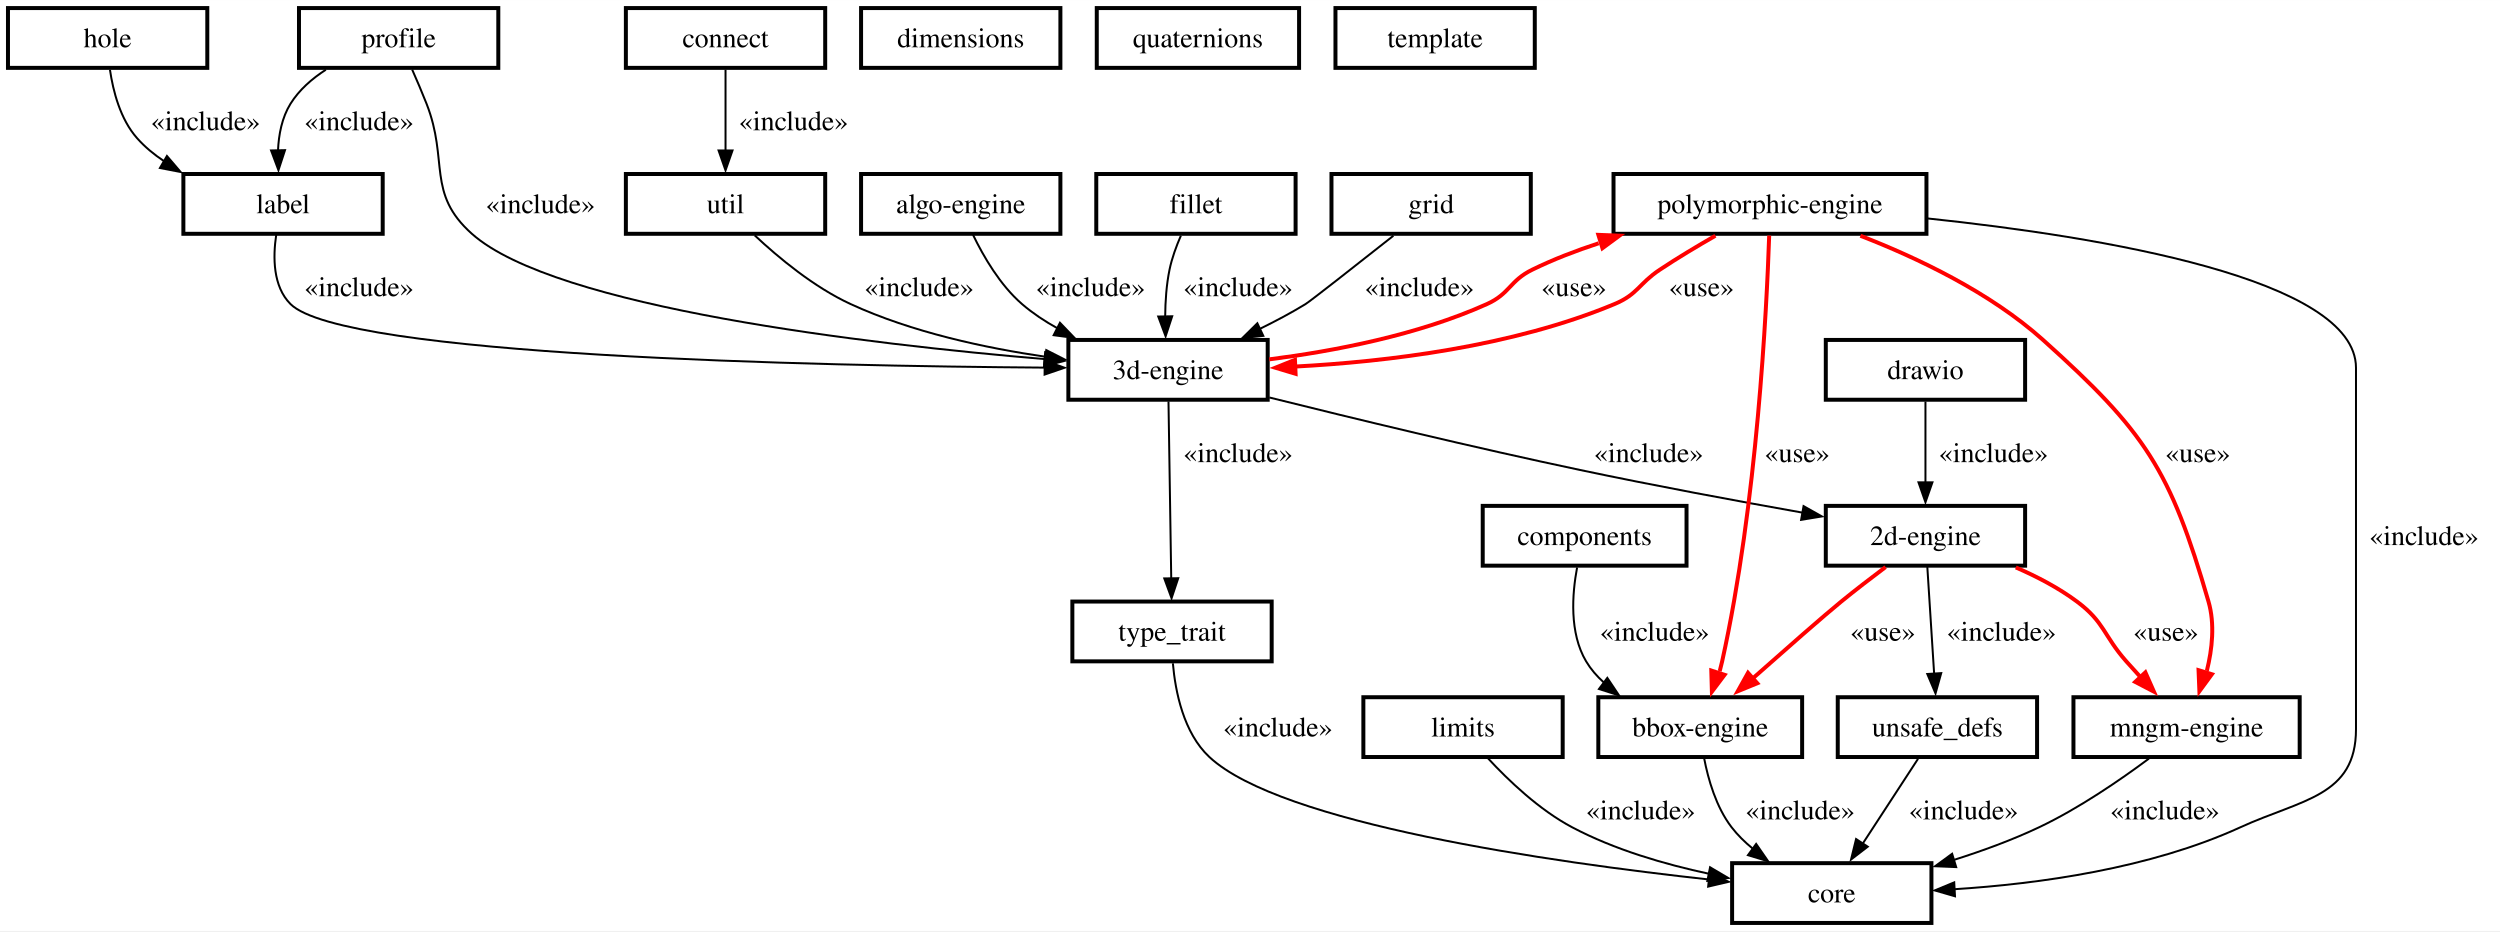
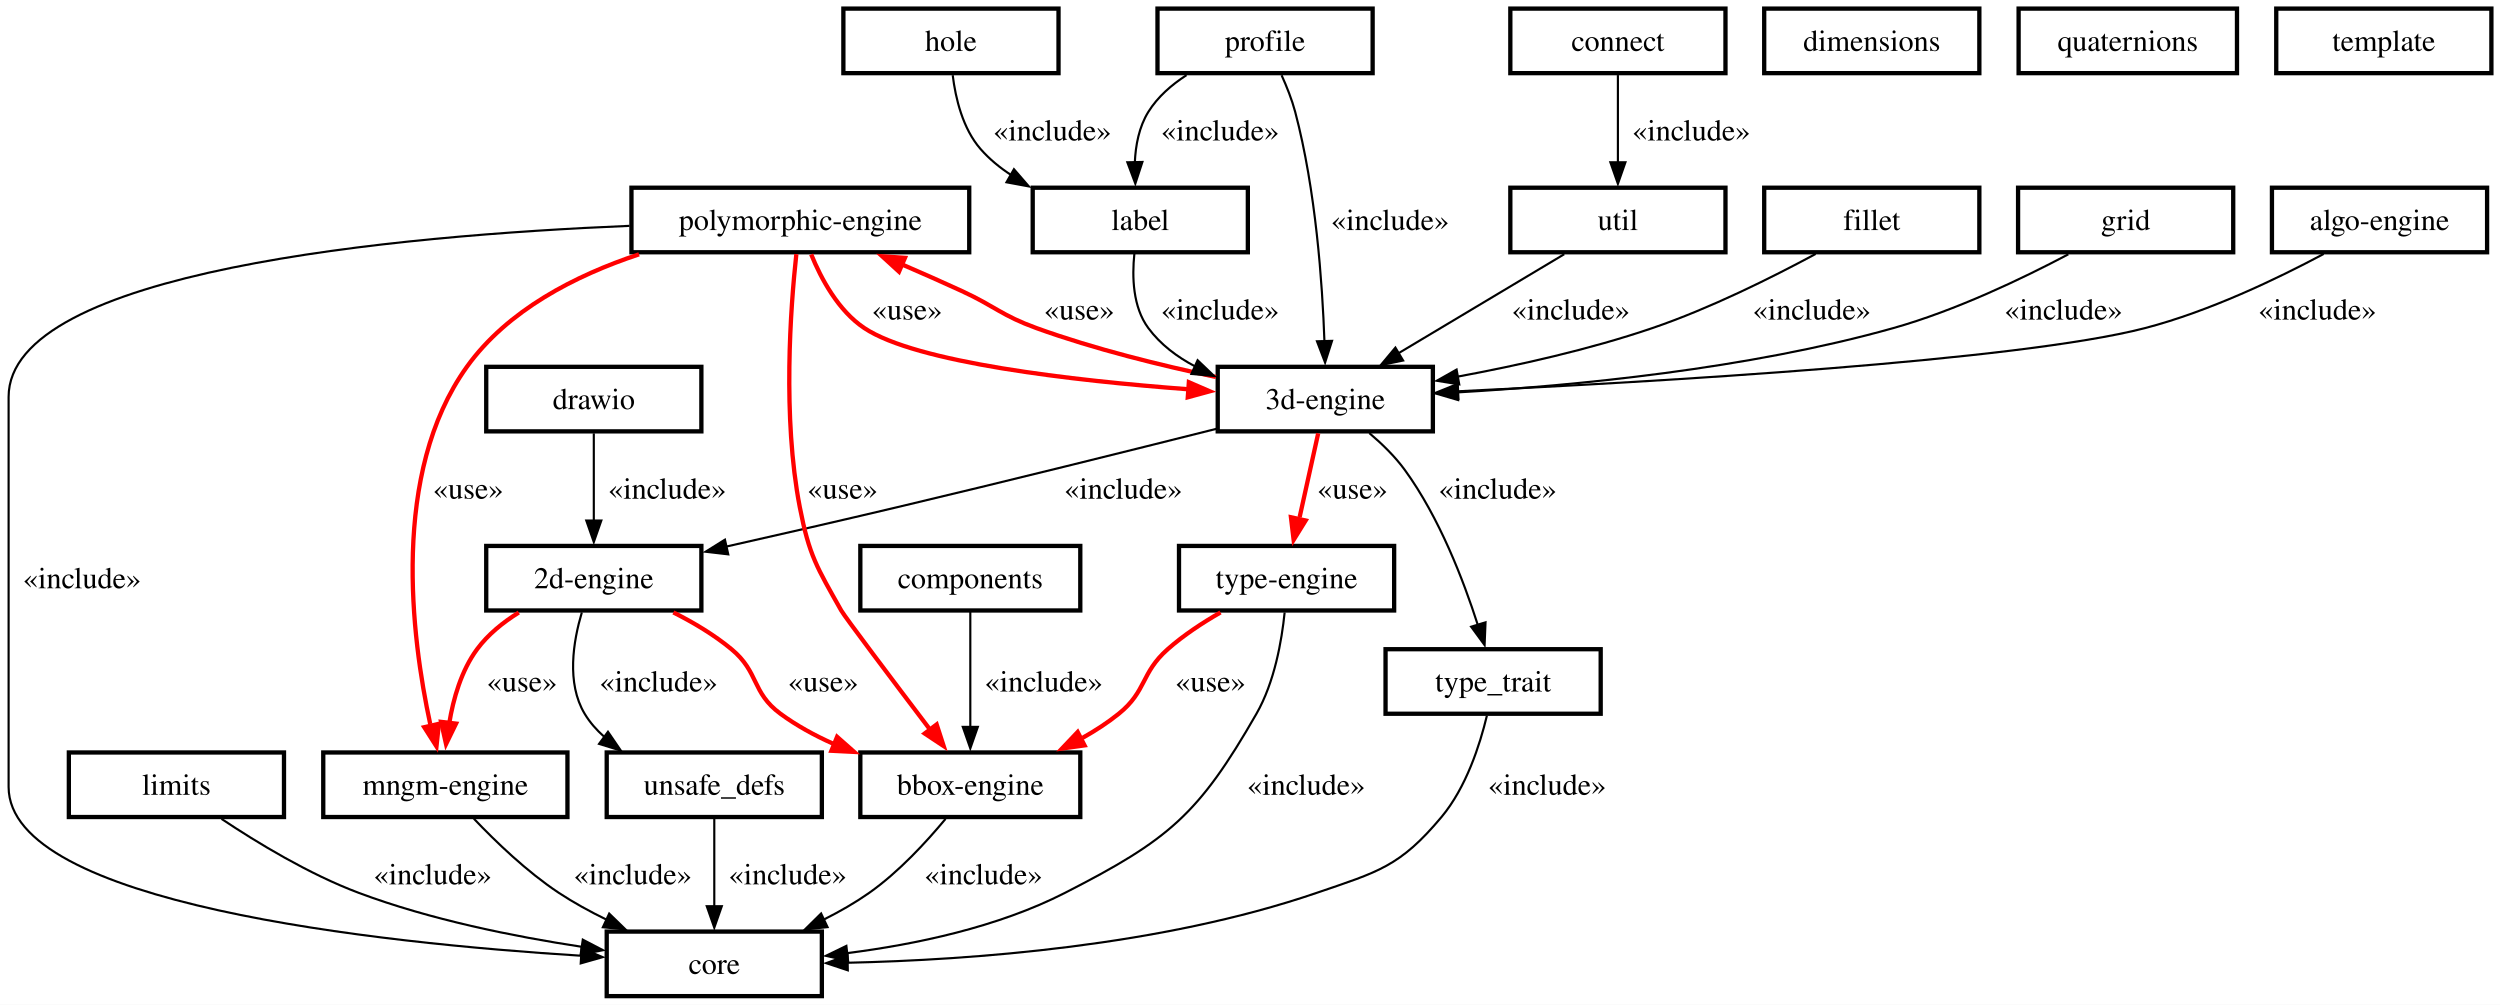
- <svg xmlns="http://www.w3.org/2000/svg" width="1254pt" height="467pt" viewBox="0.00 0.00 1254.25 467.00">
+ <svg xmlns="http://www.w3.org/2000/svg" width="1162pt" height="467pt" viewBox="0.00 0.00 1162.00 467.00">
  <g id="graph0" class="graph" transform="scale(1 1) rotate(0) translate(4 463)">
-     <polygon fill="white" stroke="none" points="-4,4 -4,-463 1250.25,-463 1250.25,4 -4,4" />
+     <polygon fill="white" stroke="none" points="-4,4 -4,-463 1158,-463 1158,4 -4,4" />
    <g id="node1" class="node">
-       <polygon fill="white" stroke="black" stroke-width="2" points="1012,-209.25 912,-209.25 912,-179.25 1012,-179.25 1012,-209.25" />
-       <text text-anchor="middle" x="962" y="-189.58" font-family="Times,serif" font-size="14.00">2d-engine</text>
+       <polygon fill="white" stroke="black" stroke-width="2" points="322,-209.25 222,-209.25 222,-179.25 322,-179.25 322,-209.25" />
+       <text text-anchor="middle" x="272" y="-189.58" font-family="Times,serif" font-size="14.00">2d-engine</text>
    </g>
    <g id="node4" class="node">
-       <polygon fill="white" stroke="black" stroke-width="2" points="900.13,-113.25 797.88,-113.25 797.88,-83.25 900.13,-83.25 900.13,-113.25" />
-       <text text-anchor="middle" x="849" y="-93.58" font-family="Times,serif" font-size="14.00">bbox-engine</text>
+       <polygon fill="white" stroke="black" stroke-width="2" points="498.12,-113.25 395.88,-113.25 395.88,-83.25 498.12,-83.25 498.12,-113.25" />
+       <text text-anchor="middle" x="447" y="-93.58" font-family="Times,serif" font-size="14.00">bbox-engine</text>
+     </g>
+     <g id="edge23" class="edge">
+       <path fill="none" stroke="red" stroke-width="2" d="M308.98,-178.35C318.32,-173.65 327.97,-167.91 336,-161.25 348.88,-150.56 345.28,-141.17 358.75,-131.25 366.15,-125.8 374.57,-121.2 383.2,-117.34" />
+       <polygon fill="red" stroke="red" stroke-width="2" points="385.08,-120.53 393.02,-113.52 382.44,-114.05 385.08,-120.53" />
+       <text text-anchor="middle" x="378.62" y="-141.58" font-family="Times,serif" font-size="14.00">«use»</text>
+     </g>
+     <g id="node15" class="node">
+       <polygon fill="white" stroke="black" stroke-width="2" points="259.75,-113.25 146.25,-113.25 146.25,-83.25 259.75,-83.25 259.75,-113.25" />
+       <text text-anchor="middle" x="203" y="-93.58" font-family="Times,serif" font-size="14.00">mngm-engine</text>
    </g>
    <g id="edge22" class="edge">
-       <path fill="none" stroke="red" stroke-width="2" d="M942,-178.56C934.89,-173.22 926.88,-167.06 919.75,-161.25 911.15,-154.24 891.77,-137.22 875.46,-122.78" />
-       <polygon fill="red" stroke="red" stroke-width="2" points="877.63,-120.26 867.82,-116.24 872.98,-125.49 877.63,-120.26" />
-       <text text-anchor="middle" x="940.63" y="-141.58" font-family="Times,serif" font-size="14.00">«use»</text>
-     </g>
-     <g id="node15" class="node">
-       <polygon fill="white" stroke="black" stroke-width="2" points="1149.75,-113.25 1036.25,-113.25 1036.25,-83.25 1149.75,-83.25 1149.75,-113.25" />
-       <text text-anchor="middle" x="1093" y="-93.58" font-family="Times,serif" font-size="14.00">mngm-engine</text>
+       <path fill="none" stroke="red" stroke-width="2" d="M237.13,-178.31C229.83,-173.76 222.81,-168.11 217.75,-161.25 210.43,-151.33 206.69,-138.3 204.8,-126.75" />
+       <polygon fill="red" stroke="red" stroke-width="2" points="207.96,-126.67 203.32,-117.14 201.01,-127.48 207.96,-126.67" />
+       <text text-anchor="middle" x="238.62" y="-141.58" font-family="Times,serif" font-size="14.00">«use»</text>
+     </g>
+     <g id="node22" class="node">
+       <polygon fill="white" stroke="black" stroke-width="2" points="378,-113.25 278,-113.25 278,-83.25 378,-83.25 378,-113.25" />
+       <text text-anchor="middle" x="328" y="-93.58" font-family="Times,serif" font-size="14.00">unsafe_defs</text>
+     </g>
+     <g id="edge1" class="edge">
+       <path fill="none" stroke="black" d="M266.44,-178.35C262.47,-165.03 259.19,-145.49 267.75,-131.25 270.15,-127.25 273.24,-123.73 276.75,-120.63" />
+       <polygon fill="black" stroke="black" points="278.59,-122.88 284.57,-114.13 274.44,-117.24 278.59,-122.88" />
+       <text text-anchor="middle" x="302.12" y="-141.58" font-family="Times,serif" font-size="14.00">«include»</text>
+     </g>
+     <g id="node2" class="node">
+       <polygon fill="white" stroke="black" stroke-width="2" points="662,-292.5 562,-292.5 562,-262.5 662,-262.5 662,-292.5" />
+       <text text-anchor="middle" x="612" y="-272.83" font-family="Times,serif" font-size="14.00">3d-engine</text>
+     </g>
+     <g id="edge2" class="edge">
+       <path fill="none" stroke="black" d="M561.35,-263.68C521.18,-253.58 463.56,-239.24 413,-227.25 387.04,-221.09 358.34,-214.53 333.64,-208.97" />
+       <polygon fill="black" stroke="black" points="334.49,-205.34 323.96,-206.56 332.95,-212.17 334.49,-205.34" />
+       <text text-anchor="middle" x="518.12" y="-231.2" font-family="Times,serif" font-size="14.00">«include»</text>
+     </g>
+     <g id="node16" class="node">
+       <polygon fill="white" stroke="black" stroke-width="2" points="446.5,-375.75 289.5,-375.75 289.5,-345.75 446.5,-345.75 446.5,-375.75" />
+       <text text-anchor="middle" x="368" y="-356.08" font-family="Times,serif" font-size="14.00">polymorphic-engine</text>
+     </g>
+     <g id="edge24" class="edge">
+       <path fill="none" stroke="red" stroke-width="2" d="M561.16,-287.78C535.71,-293.13 504.67,-300.75 477.75,-310.5 461.54,-316.37 458.66,-320.53 443,-327.75 434.24,-331.79 424.83,-335.95 415.74,-339.87" />
+       <polygon fill="red" stroke="red" stroke-width="2" points="413.86,-336.72 406.04,-343.87 416.62,-343.15 413.86,-336.72" />
+       <text text-anchor="middle" x="497.62" y="-314.45" font-family="Times,serif" font-size="14.00">«use»</text>
+     </g>
+     <g id="node20" class="node">
+       <polygon fill="white" stroke="black" stroke-width="2" points="644,-209.25 544,-209.25 544,-179.25 644,-179.25 644,-209.25" />
+       <text text-anchor="middle" x="594" y="-189.58" font-family="Times,serif" font-size="14.00">type-engine</text>
+     </g>
+     <g id="edge25" class="edge">
+       <path fill="none" stroke="red" stroke-width="2" d="M608.7,-261.6C606.29,-250.72 602.95,-235.65 600.07,-222.63" />
+       <polygon fill="red" stroke="red" stroke-width="2" points="602.86,-221.06 597.28,-212.06 596.03,-222.58 602.86,-221.06" />
+       <text text-anchor="middle" x="624.62" y="-231.2" font-family="Times,serif" font-size="14.00">«use»</text>
+     </g>
+     <g id="node21" class="node">
+       <polygon fill="white" stroke="black" stroke-width="2" points="740,-161.25 640,-161.25 640,-131.25 740,-131.25 740,-161.25" />
+       <text text-anchor="middle" x="690" y="-141.58" font-family="Times,serif" font-size="14.00">type_trait</text>
+     </g>
+     <g id="edge3" class="edge">
+       <path fill="none" stroke="black" d="M632.44,-261.71C638.34,-256.73 644.41,-250.82 649,-244.5 664.99,-222.49 676.23,-193.29 682.84,-172.65" />
+       <polygon fill="black" stroke="black" points="686.47,-173.75 686.04,-163.16 679.78,-171.71 686.47,-173.75" />
+       <text text-anchor="middle" x="692.12" y="-231.2" font-family="Times,serif" font-size="14.00">«include»</text>
+     </g>
+     <g id="node3" class="node">
+       <polygon fill="white" stroke="black" stroke-width="2" points="1152,-375.75 1052,-375.75 1052,-345.75 1152,-345.75 1152,-375.75" />
+       <text text-anchor="middle" x="1102" y="-356.08" font-family="Times,serif" font-size="14.00">algo-engine</text>
+     </g>
+     <g id="edge4" class="edge">
+       <path fill="none" stroke="black" d="M1076.05,-344.97C1054.53,-333.48 1022.75,-318.23 993,-310.5 934.35,-295.27 765.56,-285.49 673.57,-281.13" />
+       <polygon fill="black" stroke="black" points="673.9,-277.59 663.74,-280.62 673.57,-284.59 673.9,-277.59" />
+       <text text-anchor="middle" x="1073.12" y="-314.45" font-family="Times,serif" font-size="14.00">«include»</text>
+     </g>
+     <g id="node7" class="node">
+       <polygon fill="white" stroke="black" stroke-width="2" points="378,-30 278,-30 278,0 378,0 378,-30" />
+       <text text-anchor="middle" x="328" y="-10.33" font-family="Times,serif" font-size="14.00">core</text>
+     </g>
+     <g id="edge5" class="edge">
+       <path fill="none" stroke="black" d="M435.5,-82.4C426.68,-71.76 413.72,-57.66 400,-48 393.54,-43.45 386.33,-39.33 379.04,-35.67" />
+       <polygon fill="black" stroke="black" points="380.64,-32.08 370.11,-30.97 377.65,-38.41 380.64,-32.08" />
+       <text text-anchor="middle" x="453.12" y="-51.95" font-family="Times,serif" font-size="14.00">«include»</text>
+     </g>
+     <g id="node5" class="node">
+       <polygon fill="white" stroke="black" stroke-width="2" points="498.12,-209.25 395.88,-209.25 395.88,-179.25 498.12,-179.25 498.12,-209.25" />
+       <text text-anchor="middle" x="447" y="-189.58" font-family="Times,serif" font-size="14.00">components</text>
+     </g>
+     <g id="edge6" class="edge">
+       <path fill="none" stroke="black" d="M447,-178.56C447,-164.3 447,-142.34 447,-125.14" />
+       <polygon fill="black" stroke="black" points="450.5,-125.14 447,-115.14 443.5,-125.14 450.5,-125.14" />
+       <text text-anchor="middle" x="481.12" y="-141.58" font-family="Times,serif" font-size="14.00">«include»</text>
+     </g>
+     <g id="node6" class="node">
+       <polygon fill="white" stroke="black" stroke-width="2" points="798,-459 698,-459 698,-429 798,-429 798,-459" />
+       <text text-anchor="middle" x="748" y="-439.33" font-family="Times,serif" font-size="14.00">connect</text>
+     </g>
+     <g id="node23" class="node">
+       <polygon fill="white" stroke="black" stroke-width="2" points="798,-375.75 698,-375.75 698,-345.75 798,-345.75 798,-375.75" />
+       <text text-anchor="middle" x="748" y="-356.08" font-family="Times,serif" font-size="14.00">util</text>
+     </g>
+     <g id="edge7" class="edge">
+       <path fill="none" stroke="black" d="M748,-428.1C748,-416.76 748,-400.88 748,-387.5" />
+       <polygon fill="black" stroke="black" points="751.5,-387.56 748,-377.56 744.5,-387.56 751.5,-387.56" />
+       <text text-anchor="middle" x="782.12" y="-397.7" font-family="Times,serif" font-size="14.00">«include»</text>
+     </g>
+     <g id="node8" class="node">
+       <polygon fill="white" stroke="black" stroke-width="2" points="916,-459 816,-459 816,-429 916,-429 916,-459" />
+       <text text-anchor="middle" x="866" y="-439.33" font-family="Times,serif" font-size="14.00">dimensions</text>
+     </g>
+     <g id="node9" class="node">
+       <polygon fill="white" stroke="black" stroke-width="2" points="322,-292.5 222,-292.5 222,-262.5 322,-262.5 322,-292.5" />
+       <text text-anchor="middle" x="272" y="-272.83" font-family="Times,serif" font-size="14.00">drawio</text>
+     </g>
+     <g id="edge8" class="edge">
+       <path fill="none" stroke="black" d="M272,-261.6C272,-250.26 272,-234.38 272,-221" />
+       <polygon fill="black" stroke="black" points="275.5,-221.06 272,-211.06 268.5,-221.06 275.5,-221.06" />
+       <text text-anchor="middle" x="306.12" y="-231.2" font-family="Times,serif" font-size="14.00">«include»</text>
+     </g>
+     <g id="node10" class="node">
+       <polygon fill="white" stroke="black" stroke-width="2" points="916,-375.75 816,-375.75 816,-345.75 916,-345.75 916,-375.75" />
+       <text text-anchor="middle" x="866" y="-356.08" font-family="Times,serif" font-size="14.00">fillet</text>
+     </g>
+     <g id="edge9" class="edge">
+       <path fill="none" stroke="black" d="M839.9,-344.97C819.72,-334.08 790.8,-319.64 764,-310.5 734.8,-300.54 701.35,-293.1 673.28,-287.9" />
+       <polygon fill="black" stroke="black" points="674.26,-284.34 663.8,-286.02 673.02,-291.23 674.26,-284.34" />
+       <text text-anchor="middle" x="838.12" y="-314.45" font-family="Times,serif" font-size="14.00">«include»</text>
+     </g>
+     <g id="node11" class="node">
+       <polygon fill="white" stroke="black" stroke-width="2" points="1034,-375.75 934,-375.75 934,-345.75 1034,-345.75 1034,-375.75" />
+       <text text-anchor="middle" x="984" y="-356.08" font-family="Times,serif" font-size="14.00">grid</text>
+     </g>
+     <g id="edge10" class="edge">
+       <path fill="none" stroke="black" d="M957.36,-344.8C936.02,-333.52 904.96,-318.65 876,-310.5 808.23,-291.43 727.52,-283.73 673.34,-280.61" />
+       <polygon fill="black" stroke="black" points="673.7,-277.07 663.53,-280.03 673.32,-284.06 673.7,-277.07" />
+       <text text-anchor="middle" x="955.12" y="-314.45" font-family="Times,serif" font-size="14.00">«include»</text>
+     </g>
+     <g id="node12" class="node">
+       <polygon fill="white" stroke="black" stroke-width="2" points="488,-459 388,-459 388,-429 488,-429 488,-459" />
+       <text text-anchor="middle" x="438" y="-439.33" font-family="Times,serif" font-size="14.00">hole</text>
+     </g>
+     <g id="node13" class="node">
+       <polygon fill="white" stroke="black" stroke-width="2" points="576,-375.75 476,-375.75 476,-345.75 576,-345.75 576,-375.75" />
+       <text text-anchor="middle" x="526" y="-356.08" font-family="Times,serif" font-size="14.00">label</text>
+     </g>
+     <g id="edge11" class="edge">
+       <path fill="none" stroke="black" d="M438.82,-428.05C440.13,-417.36 443.46,-403.24 451.75,-393.75 455.83,-389.08 460.72,-385.06 466.01,-381.62" />
+       <polygon fill="black" stroke="black" points="467.28,-384.36 474.22,-376.35 463.81,-378.28 467.28,-384.36" />
+       <text text-anchor="middle" x="485.12" y="-397.7" font-family="Times,serif" font-size="14.00">«include»</text>
+     </g>
+     <g id="edge12" class="edge">
+       <path fill="none" stroke="black" d="M523.25,-344.97C522.14,-334.37 522.5,-320.28 529.75,-310.5 535.38,-302.9 543.09,-297.1 551.53,-292.68" />
+       <polygon fill="black" stroke="black" points="552.65,-295.57 560.31,-288.25 549.76,-289.19 552.65,-295.57" />
+       <text text-anchor="middle" x="563.12" y="-314.45" font-family="Times,serif" font-size="14.00">«include»</text>
+     </g>
+     <g id="node14" class="node">
+       <polygon fill="white" stroke="black" stroke-width="2" points="128,-113.25 28,-113.25 28,-83.25 128,-83.25 128,-113.25" />
+       <text text-anchor="middle" x="78" y="-93.58" font-family="Times,serif" font-size="14.00">limits</text>
+     </g>
+     <g id="edge13" class="edge">
+       <path fill="none" stroke="black" d="M98.95,-82.39C115.53,-71.32 139.65,-56.67 162.75,-48 195.91,-35.56 234.72,-27.73 266.39,-22.93" />
+       <polygon fill="black" stroke="black" points="266.88,-26.25 276.27,-21.35 265.87,-19.32 266.88,-26.25" />
+       <text text-anchor="middle" x="197.12" y="-51.95" font-family="Times,serif" font-size="14.00">«include»</text>
+     </g>
+     <g id="edge14" class="edge">
+       <path fill="none" stroke="black" d="M216.24,-82.48C226.3,-71.89 240.91,-57.81 255.75,-48 262.59,-43.48 270.18,-39.32 277.79,-35.61" />
+       <polygon fill="black" stroke="black" points="279.16,-38.37 286.75,-30.99 276.21,-32.02 279.16,-38.37" />
+       <text text-anchor="middle" x="290.12" y="-51.95" font-family="Times,serif" font-size="14.00">«include»</text>
+     </g>
+     <g id="edge26" class="edge">
+       <path fill="none" stroke="red" stroke-width="2" d="M373.04,-344.77C377.64,-333.47 385.61,-318.59 397.75,-310.5 421.82,-294.46 494.31,-286.14 548.35,-282.06" />
+       <polygon fill="red" stroke="red" stroke-width="2" points="548.58,-285.34 558.3,-281.13 548.08,-278.35 548.58,-285.34" />
+       <text text-anchor="middle" x="417.62" y="-314.45" font-family="Times,serif" font-size="14.00">«use»</text>
+     </g>
+     <g id="edge27" class="edge">
+       <path fill="none" stroke="red" stroke-width="2" d="M366.14,-344.87C363.45,-320.17 359.64,-269.26 367.75,-227.25 372.11,-204.68 375.73,-199.28 387,-179.25 388.67,-176.28 410.93,-146.76 427.86,-124.44" />
+       <polygon fill="red" stroke="red" stroke-width="2" points="431.36,-126.29 434.62,-116.21 425.79,-122.06 431.36,-126.29" />
+       <text text-anchor="middle" x="387.62" y="-231.2" font-family="Times,serif" font-size="14.00">«use»</text>
+     </g>
+     <g id="edge15" class="edge">
+       <path fill="none" stroke="black" d="M288.6,-358.03C180.42,-353.5 0,-337.14 0,-278.5 0,-278.5 0,-278.5 0,-97.25 0,-43.01 171.16,-24.73 266.19,-18.77" />
+       <polygon fill="black" stroke="black" points="266.34,-22.21 276.11,-18.12 265.92,-15.22 266.34,-22.21" />
+       <text text-anchor="middle" x="34.12" y="-189.58" font-family="Times,serif" font-size="14.00">«include»</text>
+     </g>
+     <g id="edge28" class="edge">
+       <path fill="none" stroke="red" stroke-width="2" d="M293.02,-344.79C263.36,-334.96 231.9,-318.83 213,-292.5 177.53,-243.08 187.24,-166.87 195.96,-126.51" />
+       <polygon fill="red" stroke="red" stroke-width="2" points="200,-126.59 198.87,-116.06 193.18,-125 200,-126.59" />
+       <text text-anchor="middle" x="213.62" y="-231.2" font-family="Times,serif" font-size="14.00">«use»</text>
+     </g>
+     <g id="node17" class="node">
+       <polygon fill="white" stroke="black" stroke-width="2" points="634,-459 534,-459 534,-429 634,-429 634,-459" />
+       <text text-anchor="middle" x="584" y="-439.33" font-family="Times,serif" font-size="14.00">profile</text>
+     </g>
+     <g id="edge16" class="edge">
+       <path fill="none" stroke="black" d="M591.68,-428.04C594.07,-422.78 596.48,-416.74 598,-411 607.59,-374.77 610.65,-331.33 611.6,-304.31" />
+       <polygon fill="black" stroke="black" points="615.13,-304.57 611.9,-294.47 608.13,-304.37 615.13,-304.57" />
+       <text text-anchor="middle" x="642.12" y="-356.08" font-family="Times,serif" font-size="14.00">«include»</text>
+     </g>
+     <g id="edge17" class="edge">
+       <path fill="none" stroke="black" d="M547.49,-428.07C540.54,-423.59 534.08,-417.96 529.75,-411 525.44,-404.07 523.81,-395.49 523.47,-387.44" />
+       <polygon fill="black" stroke="black" points="526.99,-387.72 523.7,-377.65 519.99,-387.57 526.99,-387.72" />
+       <text text-anchor="middle" x="563.12" y="-397.7" font-family="Times,serif" font-size="14.00">«include»</text>
+     </g>
+     <g id="node18" class="node">
+       <polygon fill="white" stroke="black" stroke-width="2" points="1035.75,-459 934.25,-459 934.25,-429 1035.75,-429 1035.75,-459" />
+       <text text-anchor="middle" x="985" y="-439.33" font-family="Times,serif" font-size="14.00">quaternions</text>
+     </g>
+     <g id="node19" class="node">
+       <polygon fill="white" stroke="black" stroke-width="2" points="1154,-459 1054,-459 1054,-429 1154,-429 1154,-459" />
+       <text text-anchor="middle" x="1104" y="-439.33" font-family="Times,serif" font-size="14.00">template</text>
+     </g>
+     <g id="edge29" class="edge">
+       <path fill="none" stroke="red" stroke-width="2" d="M563.29,-178.34C554.87,-173.51 546.06,-167.71 538.75,-161.25 526.21,-150.17 529.03,-141.75 516,-131.25 510.86,-127.11 505.1,-123.37 499.15,-120.03" />
+       <polygon fill="red" stroke="red" stroke-width="2" points="500.1,-116.55 489.61,-115.09 496.9,-122.77 500.1,-116.55" />
+       <text text-anchor="middle" x="558.62" y="-141.58" font-family="Times,serif" font-size="14.00">«use»</text>
+     </g>
+     <g id="edge18" class="edge">
+       <path fill="none" stroke="black" d="M593.1,-178.33C591.76,-165.18 588.4,-145.9 580,-131.25 553.07,-84.26 539.22,-72.67 491,-48 459.77,-32.02 421.41,-24 389.75,-19.99" />
+       <polygon fill="black" stroke="black" points="390.19,-16.4 379.85,-18.73 389.39,-23.35 390.19,-16.4" />
+       <text text-anchor="middle" x="603.12" y="-93.58" font-family="Times,serif" font-size="14.00">«include»</text>
+     </g>
+     <g id="edge19" class="edge">
+       <path fill="none" stroke="black" d="M687.1,-130.32C683.86,-116.8 677.48,-96.97 666,-83.25 646.64,-60.12 636.54,-57.77 608,-48 535.81,-23.28 447.67,-16.8 389.8,-15.51" />
+       <polygon fill="black" stroke="black" points="390.06,-12 380,-15.33 389.93,-19 390.06,-12" />
+       <text text-anchor="middle" x="715.12" y="-93.58" font-family="Times,serif" font-size="14.00">«include»</text>
+     </g>
+     <g id="edge20" class="edge">
+       <path fill="none" stroke="black" d="M328,-82.35C328,-71.01 328,-55.13 328,-41.75" />
+       <polygon fill="black" stroke="black" points="331.5,-41.81 328,-31.81 324.5,-41.81 331.5,-41.81" />
+       <text text-anchor="middle" x="362.12" y="-51.95" font-family="Times,serif" font-size="14.00">«include»</text>
    </g>
    <g id="edge21" class="edge">
-       <path fill="none" stroke="red" stroke-width="2" d="M1007.34,-178.37C1017.94,-173.78 1028.81,-168.09 1038,-161.25 1051.87,-150.93 1051.31,-144.2 1062.75,-131.25 1065.04,-128.65 1067.47,-125.97 1069.92,-123.32" />
-       <polygon fill="red" stroke="red" stroke-width="2" points="1072.34,-125.72 1076.63,-116.03 1067.24,-120.93 1072.34,-125.72" />
-       <text text-anchor="middle" x="1082.63" y="-141.58" font-family="Times,serif" font-size="14.00">«use»</text>
-     </g>
-     <g id="node21" class="node">
-       <polygon fill="white" stroke="black" stroke-width="2" points="1018,-113.25 918,-113.25 918,-83.25 1018,-83.25 1018,-113.25" />
-       <text text-anchor="middle" x="968" y="-93.58" font-family="Times,serif" font-size="14.00">unsafe_defs</text>
-     </g>
-     <g id="edge1" class="edge">
-       <path fill="none" stroke="black" d="M962.94,-178.56C963.86,-164.16 965.28,-141.91 966.38,-124.64" />
-       <polygon fill="black" stroke="black" points="969.91,-125.35 967.05,-115.14 962.92,-124.9 969.91,-125.35" />
-       <text text-anchor="middle" x="1000.13" y="-141.58" font-family="Times,serif" font-size="14.00">«include»</text>
-     </g>
-     <g id="node2" class="node">
-       <polygon fill="white" stroke="black" stroke-width="2" points="632,-292.5 532,-292.5 532,-262.5 632,-262.5 632,-292.5" />
-       <text text-anchor="middle" x="582" y="-272.83" font-family="Times,serif" font-size="14.00">3d-engine</text>
-     </g>
-     <g id="edge2" class="edge">
-       <path fill="none" stroke="black" d="M632.82,-263.63C674.57,-253.24 735.32,-238.54 788.75,-227.25 825.74,-219.43 867.41,-211.7 900.61,-205.8" />
-       <polygon fill="black" stroke="black" points="900.84,-209.14 910.07,-203.95 899.62,-202.24 900.84,-209.14" />
-       <text text-anchor="middle" x="823.13" y="-231.2" font-family="Times,serif" font-size="14.00">«include»</text>
-     </g>
-     <g id="node16" class="node">
-       <polygon fill="white" stroke="black" stroke-width="2" points="962.5,-375.75 805.5,-375.75 805.5,-345.75 962.5,-345.75 962.5,-375.75" />
-       <text text-anchor="middle" x="884" y="-356.08" font-family="Times,serif" font-size="14.00">polymorphic-engine</text>
-     </g>
-     <g id="edge23" class="edge">
-       <path fill="none" stroke="red" stroke-width="2" d="M632.8,-282.76C665.17,-286.88 707.39,-294.92 742,-310.5 753.57,-315.71 753.35,-322.17 764.75,-327.75 775.21,-332.87 786.61,-337.26 798.06,-341" />
-       <polygon fill="red" stroke="red" stroke-width="2" points="797.9,-345.22 808.48,-344.81 799.95,-338.53 797.9,-345.22" />
-       <text text-anchor="middle" x="785.63" y="-314.45" font-family="Times,serif" font-size="14.00">«use»</text>
-     </g>
-     <g id="node20" class="node">
-       <polygon fill="white" stroke="black" stroke-width="2" points="634,-161.25 534,-161.25 534,-131.25 634,-131.25 634,-161.25" />
-       <text text-anchor="middle" x="584" y="-141.58" font-family="Times,serif" font-size="14.00">type_trait</text>
-     </g>
-     <g id="edge3" class="edge">
-       <path fill="none" stroke="black" d="M582.23,-261.67C582.57,-239.96 583.2,-199.2 583.61,-172.65" />
-       <polygon fill="black" stroke="black" points="587.12,-172.96 583.77,-162.9 580.12,-172.85 587.12,-172.96" />
-       <text text-anchor="middle" x="617.13" y="-231.2" font-family="Times,serif" font-size="14.00">«include»</text>
-     </g>
-     <g id="node3" class="node">
-       <polygon fill="white" stroke="black" stroke-width="2" points="528,-375.75 428,-375.75 428,-345.75 528,-345.75 528,-375.75" />
-       <text text-anchor="middle" x="478" y="-356.08" font-family="Times,serif" font-size="14.00">algo-engine</text>
-     </g>
-     <g id="edge4" class="edge">
-       <path fill="none" stroke="black" d="M484.2,-345.17C489.41,-334.38 497.76,-319.99 508.75,-310.5 514.11,-305.87 520.25,-301.81 526.64,-298.28" />
-       <polygon fill="black" stroke="black" points="527.78,-301.13 535.12,-293.49 524.62,-294.88 527.78,-301.13" />
-       <text text-anchor="middle" x="543.13" y="-314.45" font-family="Times,serif" font-size="14.00">«include»</text>
-     </g>
-     <g id="node7" class="node">
-       <polygon fill="white" stroke="black" stroke-width="2" points="965,-30 865,-30 865,0 965,0 965,-30" />
-       <text text-anchor="middle" x="915" y="-10.33" font-family="Times,serif" font-size="14.00">core</text>
-     </g>
-     <g id="edge5" class="edge">
-       <path fill="none" stroke="black" d="M850.96,-82.66C852.97,-72.15 856.97,-58.1 864.75,-48 867.74,-44.12 871.35,-40.57 875.24,-37.38" />
-       <polygon fill="black" stroke="black" points="877.06,-39.66 883.09,-30.94 872.94,-34 877.06,-39.66" />
-       <text text-anchor="middle" x="899.13" y="-51.95" font-family="Times,serif" font-size="14.00">«include»</text>
-     </g>
-     <g id="node5" class="node">
-       <polygon fill="white" stroke="black" stroke-width="2" points="842.13,-209.25 739.88,-209.25 739.88,-179.25 842.13,-179.25 842.13,-209.25" />
-       <text text-anchor="middle" x="791" y="-189.58" font-family="Times,serif" font-size="14.00">components</text>
-     </g>
-     <g id="edge6" class="edge">
-       <path fill="none" stroke="black" d="M787.23,-178.35C784.73,-165.04 783.28,-145.5 791.75,-131.25 794.11,-127.29 797.15,-123.78 800.61,-120.68" />
-       <polygon fill="black" stroke="black" points="802.39,-122.96 808.28,-114.16 798.19,-117.37 802.39,-122.96" />
-       <text text-anchor="middle" x="826.13" y="-141.58" font-family="Times,serif" font-size="14.00">«include»</text>
-     </g>
-     <g id="node6" class="node">
-       <polygon fill="white" stroke="black" stroke-width="2" points="410,-459 310,-459 310,-429 410,-429 410,-459" />
-       <text text-anchor="middle" x="360" y="-439.33" font-family="Times,serif" font-size="14.00">connect</text>
-     </g>
-     <g id="node22" class="node">
-       <polygon fill="white" stroke="black" stroke-width="2" points="410,-375.75 310,-375.75 310,-345.75 410,-345.75 410,-375.75" />
-       <text text-anchor="middle" x="360" y="-356.08" font-family="Times,serif" font-size="14.00">util</text>
-     </g>
-     <g id="edge7" class="edge">
-       <path fill="none" stroke="black" d="M360,-428.1C360,-416.76 360,-400.88 360,-387.5" />
-       <polygon fill="black" stroke="black" points="363.5,-387.56 360,-377.56 356.5,-387.56 363.5,-387.56" />
-       <text text-anchor="middle" x="394.13" y="-397.7" font-family="Times,serif" font-size="14.00">«include»</text>
-     </g>
-     <g id="node8" class="node">
-       <polygon fill="white" stroke="black" stroke-width="2" points="528,-459 428,-459 428,-429 528,-429 528,-459" />
-       <text text-anchor="middle" x="478" y="-439.33" font-family="Times,serif" font-size="14.00">dimensions</text>
-     </g>
-     <g id="node9" class="node">
-       <polygon fill="white" stroke="black" stroke-width="2" points="1012,-292.5 912,-292.5 912,-262.5 1012,-262.5 1012,-292.5" />
-       <text text-anchor="middle" x="962" y="-272.83" font-family="Times,serif" font-size="14.00">drawio</text>
-     </g>
-     <g id="edge8" class="edge">
-       <path fill="none" stroke="black" d="M962,-261.6C962,-250.26 962,-234.38 962,-221" />
-       <polygon fill="black" stroke="black" points="965.5,-221.06 962,-211.06 958.5,-221.06 965.5,-221.06" />
-       <text text-anchor="middle" x="996.13" y="-231.2" font-family="Times,serif" font-size="14.00">«include»</text>
-     </g>
-     <g id="node10" class="node">
-       <polygon fill="white" stroke="black" stroke-width="2" points="646,-375.75 546,-375.75 546,-345.75 646,-345.75 646,-375.75" />
-       <text text-anchor="middle" x="596" y="-356.08" font-family="Times,serif" font-size="14.00">fillet</text>
-     </g>
-     <g id="edge9" class="edge">
-       <path fill="none" stroke="black" d="M588.45,-344.82C586.16,-339.56 583.94,-333.52 582.75,-327.75 581.19,-320.19 580.63,-311.83 580.57,-304.18" />
-       <polygon fill="black" stroke="black" points="584.09,-304.38 580.79,-294.31 577.09,-304.24 584.09,-304.38" />
-       <text text-anchor="middle" x="617.13" y="-314.45" font-family="Times,serif" font-size="14.00">«include»</text>
-     </g>
-     <g id="node11" class="node">
-       <polygon fill="white" stroke="black" stroke-width="2" points="764,-375.75 664,-375.75 664,-345.75 764,-345.75 764,-375.75" />
-       <text text-anchor="middle" x="714" y="-356.08" font-family="Times,serif" font-size="14.00">grid</text>
-     </g>
-     <g id="edge10" class="edge">
-       <path fill="none" stroke="black" d="M695.07,-344.78C677.39,-330.82 653.37,-311.95 651,-310.5 643.79,-306.09 635.88,-301.89 628.06,-298.06" />
-       <polygon fill="black" stroke="black" points="629.8,-294.54 619.27,-293.43 626.81,-300.87 629.8,-294.54" />
-       <text text-anchor="middle" x="708.13" y="-314.45" font-family="Times,serif" font-size="14.00">«include»</text>
-     </g>
-     <g id="node12" class="node">
-       <polygon fill="white" stroke="black" stroke-width="2" points="100,-459 0,-459 0,-429 100,-429 100,-459" />
-       <text text-anchor="middle" x="50" y="-439.33" font-family="Times,serif" font-size="14.00">hole</text>
-     </g>
-     <g id="node13" class="node">
-       <polygon fill="white" stroke="black" stroke-width="2" points="188,-375.75 88,-375.75 88,-345.75 188,-345.75 188,-375.75" />
-       <text text-anchor="middle" x="138" y="-356.08" font-family="Times,serif" font-size="14.00">label</text>
-     </g>
-     <g id="edge11" class="edge">
-       <path fill="none" stroke="black" d="M51.17,-428.04C52.73,-417.35 56.35,-403.24 64.75,-393.75 68.66,-389.34 73.29,-385.5 78.3,-382.19" />
-       <polygon fill="black" stroke="black" points="79.75,-384.8 86.63,-376.75 76.23,-378.76 79.75,-384.8" />
-       <text text-anchor="middle" x="99.13" y="-397.7" font-family="Times,serif" font-size="14.00">«include»</text>
-     </g>
-     <g id="edge12" class="edge">
-       <path fill="none" stroke="black" d="M134.57,-345.18C132.91,-334.11 132.88,-319.34 141.75,-310.5 167.98,-284.36 405.52,-279.45 520.37,-278.61" />
-       <polygon fill="black" stroke="black" points="520.11,-282.11 530.09,-278.55 520.07,-275.11 520.11,-282.11" />
-       <text text-anchor="middle" x="176.13" y="-314.45" font-family="Times,serif" font-size="14.00">«include»</text>
-     </g>
-     <g id="node14" class="node">
-       <polygon fill="white" stroke="black" stroke-width="2" points="780,-113.25 680,-113.25 680,-83.25 780,-83.25 780,-113.25" />
-       <text text-anchor="middle" x="730" y="-93.58" font-family="Times,serif" font-size="14.00">limits</text>
-     </g>
-     <g id="edge13" class="edge">
-       <path fill="none" stroke="black" d="M742.5,-82.62C752.76,-71.52 768.25,-56.73 784.75,-48 805.89,-36.81 831.04,-29.45 853.58,-24.64" />
-       <polygon fill="black" stroke="black" points="853.94,-27.94 863.06,-22.55 852.57,-21.08 853.94,-27.94" />
-       <text text-anchor="middle" x="819.13" y="-51.95" font-family="Times,serif" font-size="14.00">«include»</text>
-     </g>
-     <g id="edge14" class="edge">
-       <path fill="none" stroke="black" d="M1074.13,-82.46C1059.69,-71.72 1038.94,-57.46 1019,-48 1005.54,-41.62 990.5,-36.13 976.14,-31.59" />
-       <polygon fill="black" stroke="black" points="977.42,-28.02 966.83,-28.46 975.38,-34.71 977.42,-28.02" />
-       <text text-anchor="middle" x="1082.13" y="-51.95" font-family="Times,serif" font-size="14.00">«include»</text>
-     </g>
-     <g id="edge24" class="edge">
-       <path fill="none" stroke="red" stroke-width="2" d="M856.62,-344.78C847.6,-339.62 837.61,-333.64 828.75,-327.75 818.18,-320.72 817.71,-315.39 806,-310.5 754.75,-289.11 691.79,-281.59 645.68,-279.14" />
-       <polygon fill="red" stroke="red" stroke-width="2" points="645.99,-275.51 635.85,-278.56 645.68,-282.51 645.99,-275.51" />
-       <text text-anchor="middle" x="849.63" y="-314.45" font-family="Times,serif" font-size="14.00">«use»</text>
-     </g>
-     <g id="edge25" class="edge">
-       <path fill="none" stroke="red" stroke-width="2" d="M883.6,-344.86C882.36,-308.15 877.55,-210.5 860,-131.25 859.64,-129.64 859.23,-127.99 858.78,-126.34" />
-       <polygon fill="red" stroke="red" stroke-width="2" points="861.23,-124.49 854.86,-116.03 854.56,-126.62 861.23,-124.49" />
-       <text text-anchor="middle" x="897.63" y="-231.2" font-family="Times,serif" font-size="14.00">«use»</text>
-     </g>
-     <g id="edge15" class="edge">
-       <path fill="none" stroke="black" d="M963.17,-353.44C1050.25,-344.26 1178,-323.18 1178,-278.5 1178,-278.5 1178,-278.5 1178,-97.25 1178,-63.43 1150.75,-62.08 1120,-48 1074.75,-27.28 1018.64,-19.6 976.56,-16.93" />
-       <polygon fill="black" stroke="black" points="976.82,-13.38 966.64,-16.32 976.43,-20.37 976.82,-13.38" />
-       <text text-anchor="middle" x="1212.13" y="-189.58" font-family="Times,serif" font-size="14.00">«include»</text>
-     </g>
-     <g id="edge26" class="edge">
-       <path fill="none" stroke="red" stroke-width="2" d="M929.37,-344.77C958.01,-333.66 994.48,-316.31 1021,-292.5 1072.36,-246.39 1084.8,-227.54 1104,-161.25 1107.24,-150.05 1105.88,-137.43 1103.18,-126.5" />
-       <polygon fill="red" stroke="red" stroke-width="2" points="1105.7,-124.78 1099.44,-116.24 1099.01,-126.82 1105.7,-124.78" />
-       <text text-anchor="middle" x="1098.63" y="-231.2" font-family="Times,serif" font-size="14.00">«use»</text>
-     </g>
-     <g id="node17" class="node">
-       <polygon fill="white" stroke="black" stroke-width="2" points="246,-459 146,-459 146,-429 246,-429 246,-459" />
-       <text text-anchor="middle" x="196" y="-439.33" font-family="Times,serif" font-size="14.00">profile</text>
-     </g>
-     <g id="edge16" class="edge">
-       <path fill="none" stroke="black" d="M202.79,-428.12C205.16,-422.76 207.78,-416.65 210,-411 221.22,-382.41 209.81,-366.17 232.75,-345.75 274.48,-308.61 431.71,-290.37 520.31,-282.87" />
-       <polygon fill="black" stroke="black" points="520.35,-286.3 530.03,-281.99 519.78,-279.32 520.35,-286.3" />
-       <text text-anchor="middle" x="267.13" y="-356.08" font-family="Times,serif" font-size="14.00">«include»</text>
-     </g>
-     <g id="edge17" class="edge">
-       <path fill="none" stroke="black" d="M159.49,-428.07C152.54,-423.59 146.09,-417.96 141.75,-411 137.44,-404.07 135.81,-395.49 135.47,-387.44" />
-       <polygon fill="black" stroke="black" points="138.99,-387.72 135.7,-377.65 131.99,-387.57 138.99,-387.72" />
-       <text text-anchor="middle" x="176.13" y="-397.7" font-family="Times,serif" font-size="14.00">«include»</text>
-     </g>
-     <g id="node18" class="node">
-       <polygon fill="white" stroke="black" stroke-width="2" points="647.75,-459 546.25,-459 546.25,-429 647.75,-429 647.75,-459" />
-       <text text-anchor="middle" x="597" y="-439.33" font-family="Times,serif" font-size="14.00">quaternions</text>
-     </g>
-     <g id="node19" class="node">
-       <polygon fill="white" stroke="black" stroke-width="2" points="766,-459 666,-459 666,-429 766,-429 766,-459" />
-       <text text-anchor="middle" x="716" y="-439.33" font-family="Times,serif" font-size="14.00">template</text>
-     </g>
-     <g id="edge18" class="edge">
-       <path fill="none" stroke="black" d="M584.43,-130.27C585.66,-116.14 589.75,-95.36 602.75,-83.25 638.57,-49.87 773.52,-30.54 853.82,-21.76" />
-       <polygon fill="black" stroke="black" points="853.72,-25.19 863.29,-20.65 852.98,-18.23 853.72,-25.19" />
-       <text text-anchor="middle" x="637.13" y="-93.58" font-family="Times,serif" font-size="14.00">«include»</text>
-     </g>
-     <g id="edge19" class="edge">
-       <path fill="none" stroke="black" d="M958.28,-82.35C950.51,-70.44 939.47,-53.51 930.49,-39.74" />
-       <polygon fill="black" stroke="black" points="933.05,-38.27 924.66,-31.81 927.19,-42.1 933.05,-38.27" />
-       <text text-anchor="middle" x="981.13" y="-51.95" font-family="Times,serif" font-size="14.00">«include»</text>
-     </g>
-     <g id="edge20" class="edge">
-       <path fill="none" stroke="black" d="M374.63,-344.97C386.56,-333.79 404.39,-318.96 422.75,-310.5 453.45,-296.35 490.31,-288.44 520.84,-284.02" />
-       <polygon fill="black" stroke="black" points="520.91,-287.41 530.35,-282.6 519.97,-280.47 520.91,-287.41" />
-       <text text-anchor="middle" x="457.13" y="-314.45" font-family="Times,serif" font-size="14.00">«include»</text>
+       <path fill="none" stroke="black" d="M723.06,-344.85C701.49,-331.96 670.1,-313.21 646.2,-298.93" />
+       <polygon fill="black" stroke="black" points="648.17,-295.43 637.79,-293.31 644.58,-301.44 648.17,-295.43" />
+       <text text-anchor="middle" x="726.12" y="-314.45" font-family="Times,serif" font-size="14.00">«include»</text>
    </g>
  </g>
</svg>
